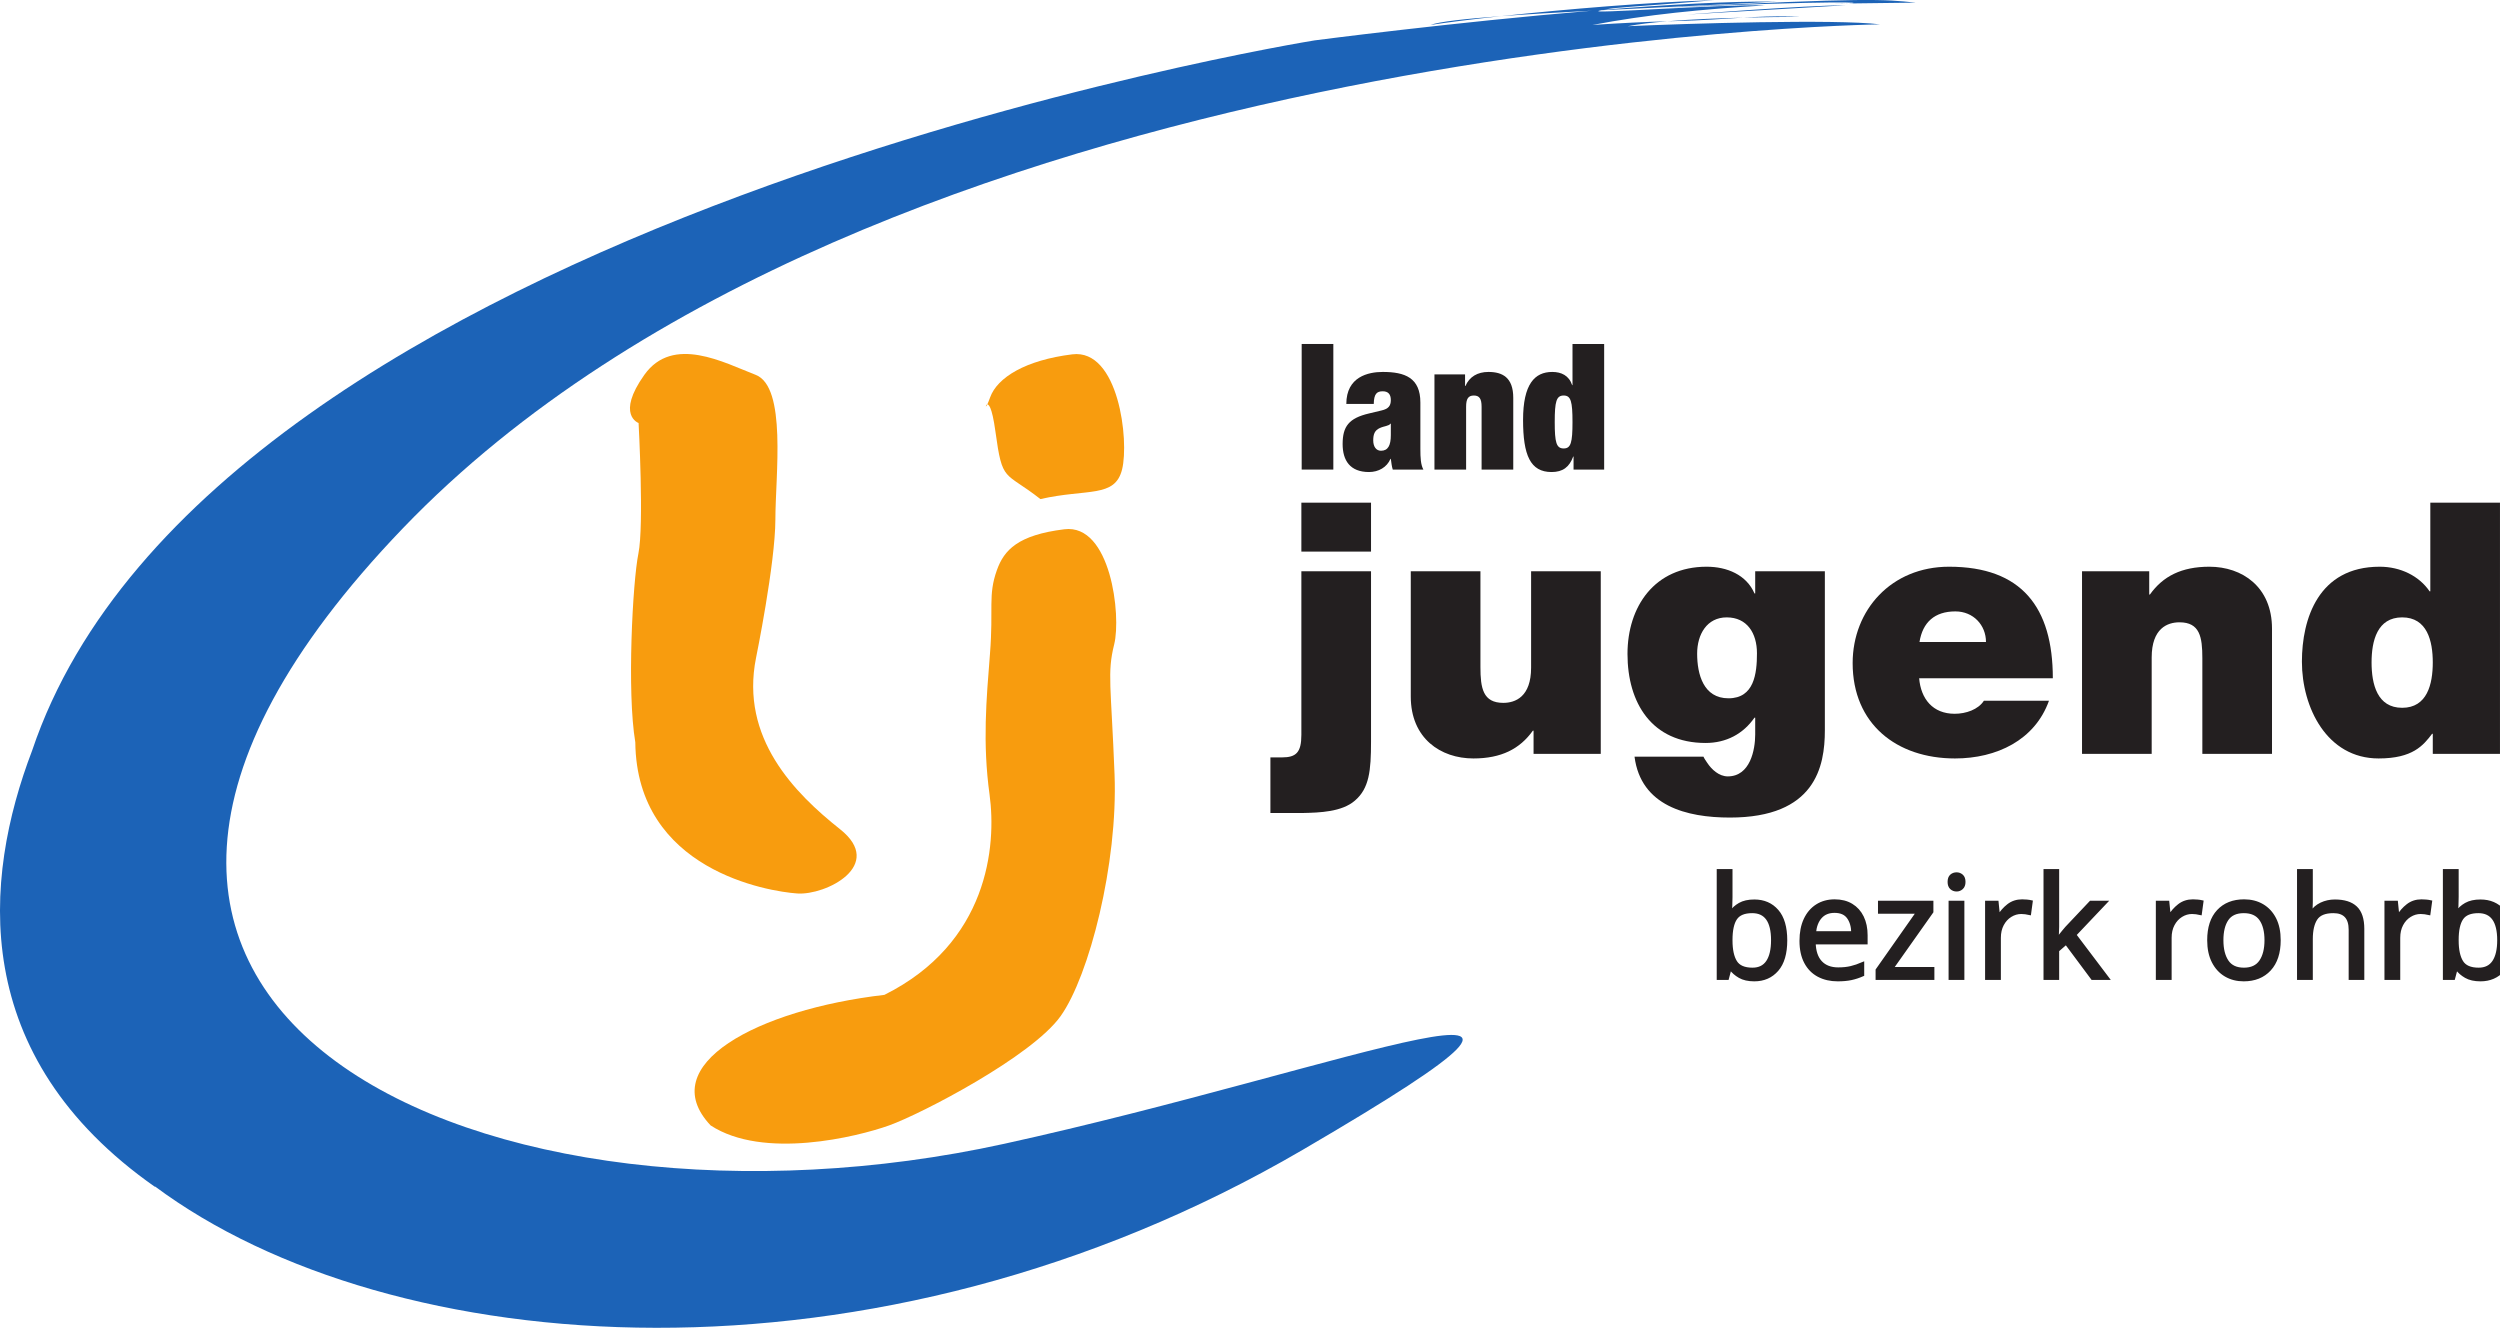
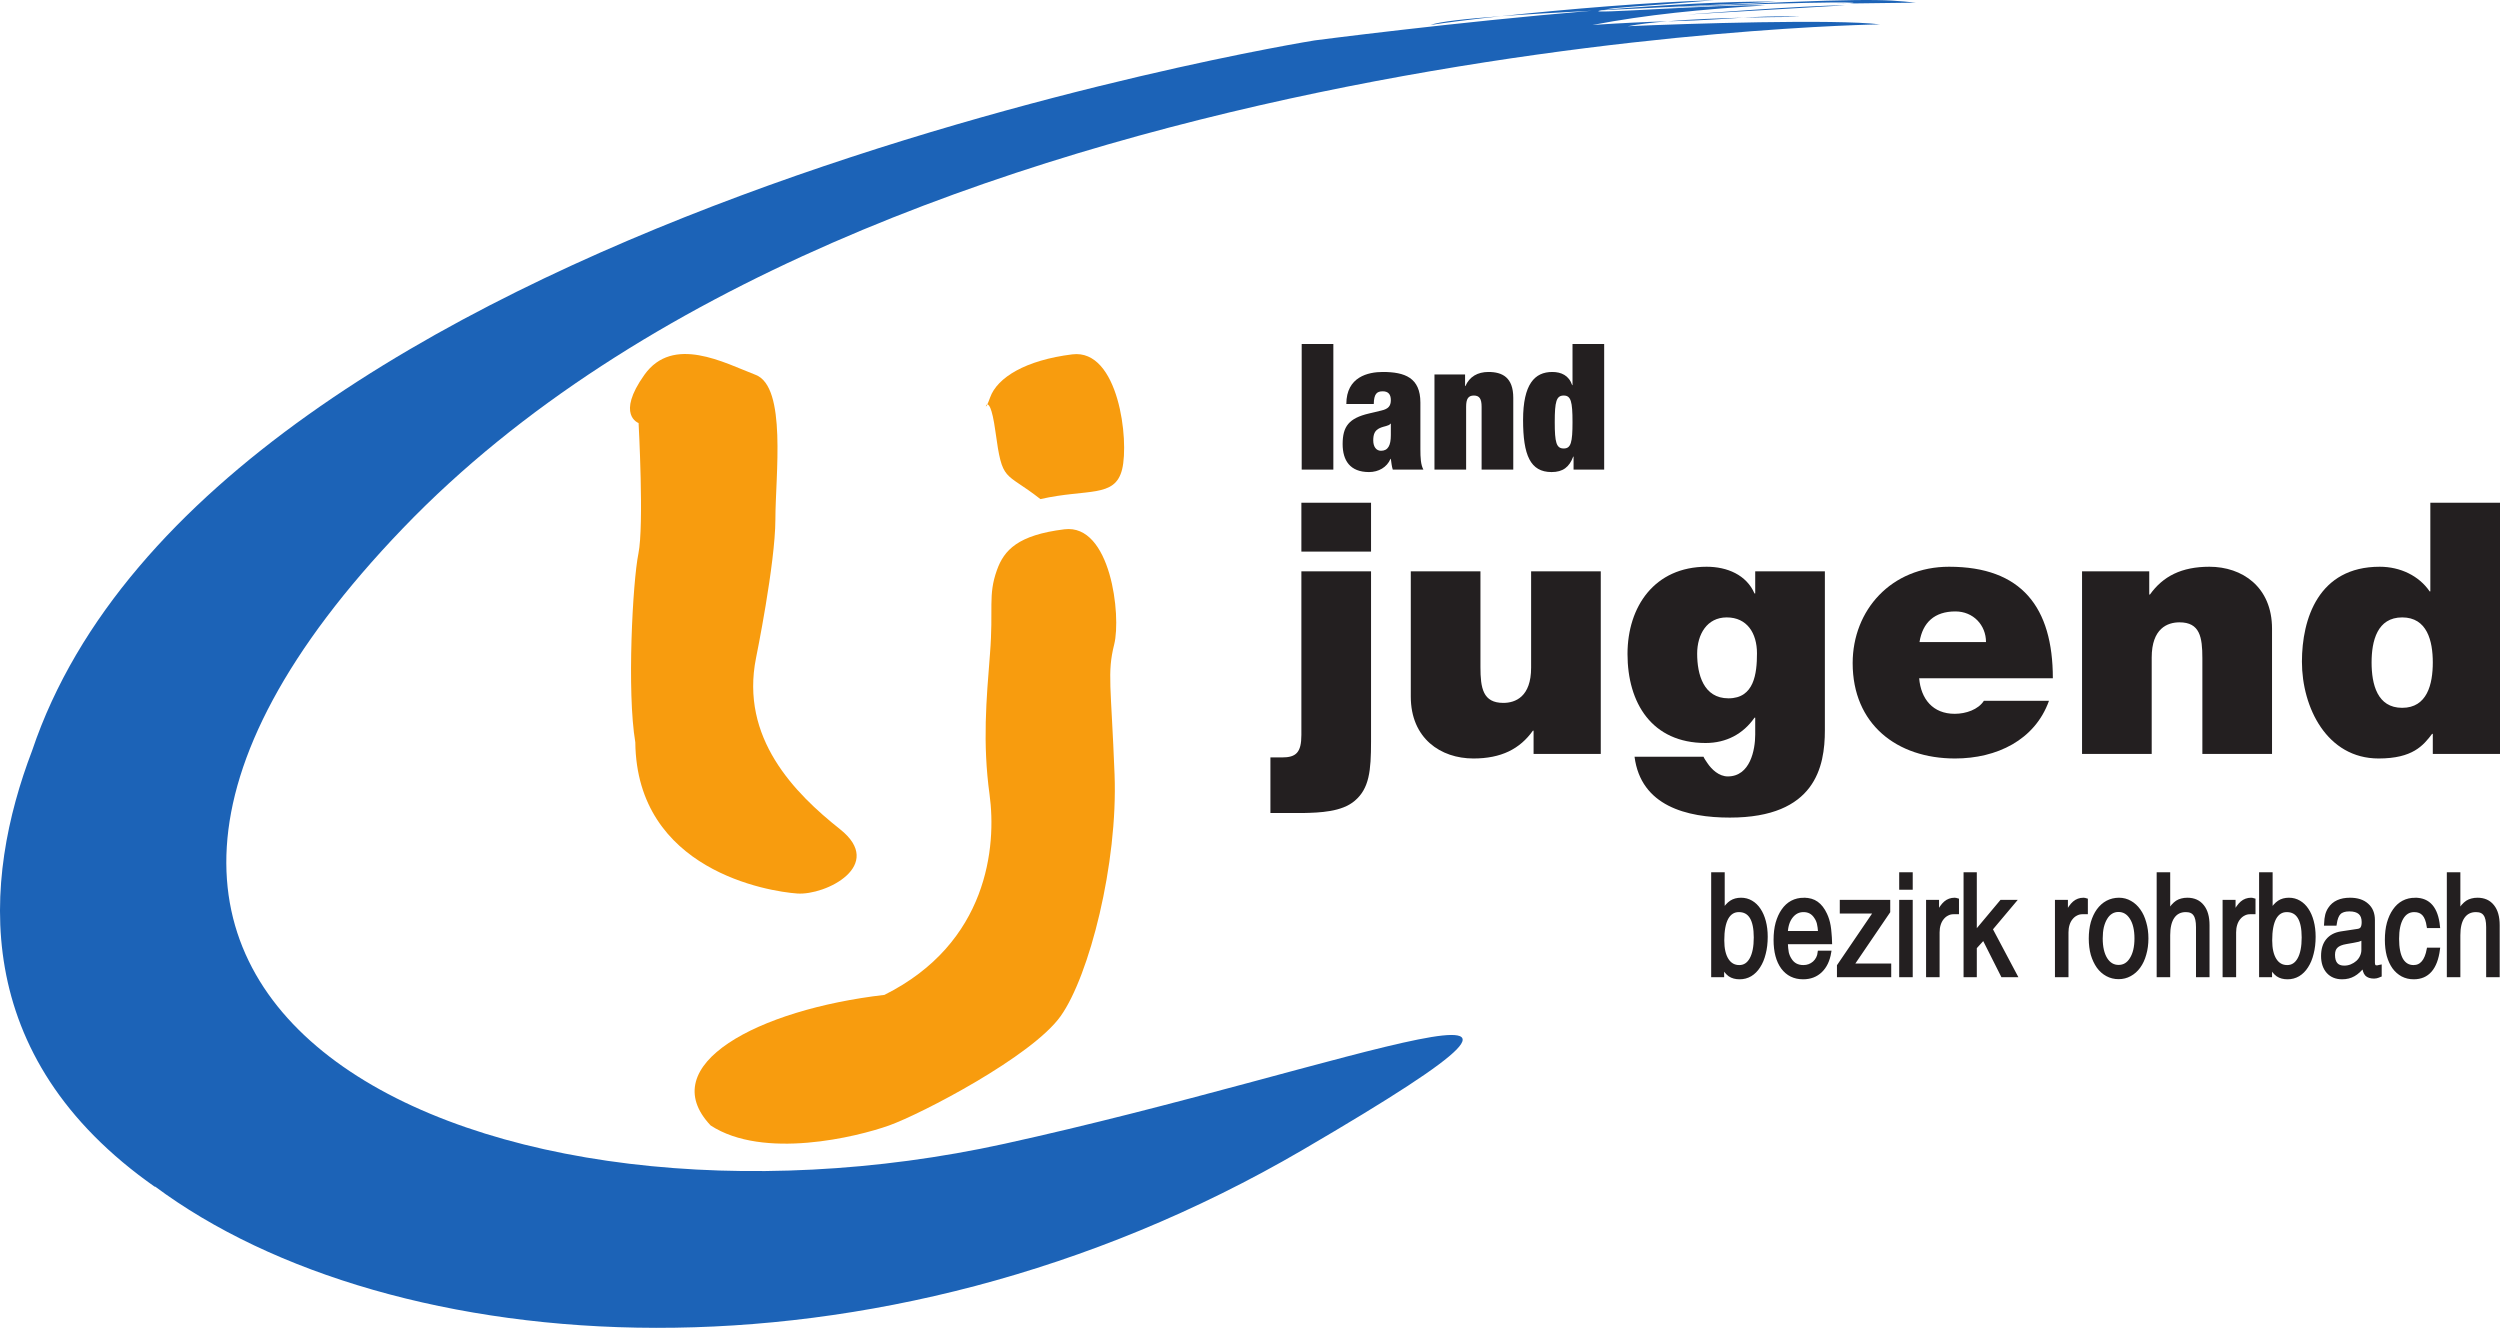
- <svg xmlns="http://www.w3.org/2000/svg" version="1.1" id="svg2" width="565.493" height="300.347" viewBox="0 0 565.493 300.347">
+ <svg xmlns="http://www.w3.org/2000/svg" version="1.1" id="svg2" width="565.488" height="300.352" viewBox="0 0 565.488 300.352">
  <defs id="defs6" />
-   <g id="g8" transform="matrix(1.333333,0,0,-1.333333,0,300.3467)">
+   <g id="g8" transform="matrix(1.333333,0,0,-1.333333,2.631799e-5,300.352)">
    <g id="g10" transform="scale(0.1)">
      <path d="m 1691.21,1285.4 c -15.4,-43.27 -5.54,-63.54 -11.71,-141.63 -6.17,-78.1 -12.74,-151.231 -0.75,-239.079 12.01,-87.871 -2.55,-251.992 -178.34,-339.839 -215.03,-25 -391.63,-118.973 -294.86,-221.493 89.47,-58.507 248.32,-19.507 302.83,0 54.54,19.532 242.46,117.153 291,185.493 48.55,68.339 97.28,258.687 91.43,410 -5.86,151.318 -12.79,171.798 -0.61,220.618 12.17,48.82 -5.77,205 -84.52,195.24 -78.77,-9.76 -102.3,-35.15 -114.47,-69.31" style="fill:#f89c0e;fill-opacity:1;fill-rule:nonzero;stroke:none" id="path12" />
      <path d="m 1679.65,1578.28 c -15.39,-43.28 -2.91,30.01 9.08,-57.84 12,-87.88 14.83,-66.29 76.3,-114.5 79.79,18.07 126.4,1.5 138.57,50.31 12.18,48.83 -5.76,205 -84.51,195.23 -78.77,-9.74 -127.25,-39.04 -139.44,-73.2" style="fill:#f89c0e;fill-opacity:1;fill-rule:nonzero;stroke:none" id="path14" />
      <path d="m 1083.34,1534.98 c 0,0 9.44,-173.71 -0.29,-221.39 -9.74,-47.69 -19.69,-235.02 -5.27,-320.192 2.3,-217.578 226.29,-253.16 274.69,-256.558 48.35,-3.418 150.03,47.672 72.71,108.98 -77.34,61.309 -169.79,155 -142.6,290.64 0,0 32.73,160.1 32.84,235.02 0.09,74.95 19.65,224.81 -33.54,245.24 -53.22,20.45 -140.24,68.12 -188.73,0 -48.5,-68.11 -9.81,-81.74 -9.81,-81.74" style="fill:#f89c0e;fill-opacity:1;fill-rule:nonzero;stroke:none" id="path16" />
      <path d="m 2957.36,2222.68 c -40.28,-0.97 -87.35,-2.77 -128.75,-6.19 4.51,0.12 8.96,0.24 13.3,0.34 44.49,1 81.19,3.83 115.45,5.85 z m 232.01,-11.4 c -75.55,9.27 -327.73,1.36 -427.99,-3.13 18.28,3.52 41.68,6.23 67.23,8.34 -36.39,-1.01 -77.89,-2.92 -127.13,-6.22 92.93,17.67 183.81,26.53 293.28,33.18 -76.41,2.2 -309.8,-15.48 -280.88,-8.87 1.02,0.24 2.01,0.46 2.99,0.67 103.93,5.24 215,9.96 296.46,14.7 -80.58,0.68 -185.6,-5.28 -292.42,-13.87 24.67,4.86 45.32,4.04 187.11,16.2 -105.82,-3.02 -252.11,-15.32 -361.19,-27.05 44.59,3.27 97.72,6.31 153.52,9.18 -234.24,-19.5 -470.15,-50.33 -470.15,-50.33 0,0 -1871.208,-300.69 -2175.641,-1204.65 C -28.957,760.629 -54.988,461.5 263.66,238.559 c -0.508,0.601 -0.957,1.222 -1.465,1.82 399.809,-297.938 1219.655,-363.617 1947.985,61.672 611.22,356.937 78.43,138.597 -506.44,10.14 C 838.977,122.27 -114.504,525.84 683.762,1356.7 1482.02,2187.54 3189.37,2211.28 3189.37,2211.28 Z M 3034,2224.69 c -25.59,0.63 -50.43,-0.46 -76.64,-2.01 73.36,1.78 124.12,0.84 76.64,2.01 z m 102.46,22.03 -27.97,-0.35 c 11.17,-0.17 21.33,0.02 27.97,0.35 z m 0,0 113.61,1.43 c -55.5,5.63 -76.4,8.92 -428.94,-8.71 306.85,12.75 344.26,8.73 315.33,7.28 z m -5.51,-3.07 c -68.14,0 -268.38,-15.68 -268.38,-15.68 z m -584.12,-18.42 c -60.7,-4.46 -105.64,-9.38 -120.02,-14.96 26.84,4.21 69.44,9.52 120.02,14.96" style="fill:#1c63b7;fill-opacity:1;fill-rule:nonzero;stroke:none" id="path18" />
      <path d="m 2208.27,1669.05 h 53.71 v -213.07 h -53.71 v 213.07" style="fill:#231f20;fill-opacity:1;fill-rule:nonzero;stroke:none" id="path20" />
      <path d="m 2359.51,1514.48 v 19.39 h -0.6 c -2.99,-4.17 -10.45,-3.87 -18.2,-7.46 -8.36,-3.87 -11.05,-10.15 -11.05,-20.89 0,-10.74 5.08,-17.61 13.14,-17.61 11.93,0 16.71,8.96 16.71,26.57 z m 3.28,-58.5 c -1.79,5.67 -2.38,11.65 -3.28,18.21 h -0.6 c -5.97,-14.32 -20.29,-22.39 -36.41,-22.39 -32.23,0 -44.76,19.7 -44.76,47.46 0,29.83 10.44,43.87 44.76,51.92 l 21.19,5.07 c 11.64,2.69 15.82,7.76 15.82,17.61 0,9.85 -4.48,14.93 -13.73,14.93 -10.15,0 -14.93,-4.49 -15.22,-21.5 h -46.55 c 0,46.26 37.3,54.32 61.77,54.32 37.6,0 63.86,-9.85 63.86,-51.93 v -78.78 c 0,-14.92 0.6,-26.56 5.07,-34.92 h -51.92" style="fill:#231f20;fill-opacity:1;fill-rule:nonzero;stroke:none" id="path22" />
      <path d="m 2433.52,1617.43 h 51.92 v -19.7 h 0.6 c 6.87,15.82 20.59,23.88 39.09,23.88 23.58,0 42.08,-9.25 42.08,-43.87 v -121.76 h -53.72 v 106.54 c 0,13.43 -3.58,19.1 -13.12,19.1 -9.55,0 -13.14,-5.67 -13.14,-19.1 v -106.54 h -53.71 v 161.45" style="fill:#231f20;fill-opacity:1;fill-rule:nonzero;stroke:none" id="path24" />
      <path d="m 2652.79,1491.8 c 12.23,0 14.92,10.14 14.92,44.75 0,34.92 -2.69,45.07 -14.92,45.07 -12.53,0 -15.22,-10.15 -15.22,-45.07 0,-34.61 2.69,-44.75 15.22,-44.75 z m 14.92,177.25 h 53.71 v -213.07 h -51.92 v 22.09 h -0.6 c -6.56,-17.91 -17.61,-26.27 -36.71,-26.27 -36.1,0 -48.34,28.66 -48.34,88.34 0,60.88 19.7,81.47 49.54,81.47 15.22,0 28.35,-5.97 33.72,-22.38 h 0.6 v 69.82" style="fill:#231f20;fill-opacity:1;fill-rule:nonzero;stroke:none" id="path26" />
      <path d="m 2325.92,1316.84 h -118.18 v 82.96 h 118.18 z m -170.7,-349.149 h 19.7 c 23.87,0 32.82,8.348 32.82,38.189 v 277.54 h 118.18 V 994.539 c 0,-49.539 -2.99,-79.367 -27.46,-100.258 -22.08,-19.101 -59.68,-20.293 -87.73,-20.902 h -55.51 v 94.312" style="fill:#231f20;fill-opacity:1;fill-rule:nonzero;stroke:none" id="path28" />
      <path d="m 2715.65,973.66 h -113.99 v 39.39 h -1.2 c -22.09,-31.038 -53.72,-47.152 -100.87,-47.152 -55.5,0 -106.24,34.024 -106.24,105.042 v 212.48 h 118.18 v -162.35 c 0,-35.81 4.18,-60.87 38.8,-60.87 20.29,0 47.15,10.15 47.15,59.68 v 163.54 h 118.17 V 973.66" style="fill:#231f20;fill-opacity:1;fill-rule:nonzero;stroke:none" id="path30" />
      <path d="m 2932.3,1067.95 c 43.57,0 48.35,41.78 48.35,76.4 0,34.02 -16.72,60.88 -51.33,60.88 -33.43,0 -50.14,-28.65 -50.14,-61.48 0,-35.21 10.75,-75.8 53.12,-75.8 z m 163.53,-54.3 c 0,-61.478 -16.11,-148.021 -161.14,-148.021 -73.42,0 -151,19.703 -161.75,103.25 h 116.99 c 1.19,-2.981 4.18,-7.16 6.56,-10.738 7.17,-10.743 19.7,-22.68 34.62,-22.68 38.19,0 46.55,45.348 46.55,71.019 v 28.65 h -1.19 c -19.1,-27.45 -47.75,-42.97 -82.96,-42.97 -91.32,0 -132.5,68.04 -132.5,151 0,80.57 45.96,148.02 134.29,148.02 34.62,0 67.44,-13.73 81.17,-45.37 h 1.19 v 37.61 h 118.17 v -269.77" style="fill:#231f20;fill-opacity:1;fill-rule:nonzero;stroke:none" id="path32" />
      <path d="m 3369.18,1163.45 c 0,28.65 -21.48,51.92 -51.92,51.92 -35.21,0 -55.51,-18.5 -60.88,-51.92 z m -113.39,-61.47 c 2.97,-35.22 23.27,-60.29 60.27,-60.29 19.1,0 39.99,7.17 49.54,22.09 h 110.42 c -23.88,-66.839 -88.94,-97.882 -159.35,-97.882 -99.09,0 -173.69,58.492 -173.69,161.742 0,90.12 65.66,163.54 163.54,163.54 122.95,0 176.06,-68.64 176.06,-189.2 h -226.79" style="fill:#231f20;fill-opacity:1;fill-rule:nonzero;stroke:none" id="path34" />
      <path d="m 3532.11,1283.42 h 114 v -39.4 h 1.2 c 22.08,31.04 53.71,47.16 100.86,47.16 55.51,0 106.24,-34.03 106.24,-105.05 V 973.66 h -118.17 v 162.33 c 0,35.82 -4.18,60.88 -38.8,60.88 -20.3,0 -47.15,-10.14 -47.15,-59.68 V 973.66 h -118.18 v 309.76" style="fill:#231f20;fill-opacity:1;fill-rule:nonzero;stroke:none" id="path36" />
      <path d="m 4075.24,1205.23 c -42.37,0 -51.92,-39.99 -51.92,-76.4 0,-37 9.55,-76.99 51.92,-76.99 42.37,0 51.92,39.99 51.92,76.99 0,36.41 -9.55,76.4 -51.92,76.4 z m 165.92,-231.57 h -114 v 34.02 h -1.19 c -14.92,-19.7 -32.83,-41.782 -90.72,-41.782 -87.74,0 -130.11,86.532 -130.11,164.132 0,72.81 28.05,161.15 131.9,161.15 35.21,0 66.84,-15.52 84.75,-41.79 h 1.19 v 150.41 h 118.18 V 973.66" style="fill:#231f20;fill-opacity:1;fill-rule:nonzero;stroke:none" id="path38" />
-       <text xml:space="preserve" style="font-style:normal;font-variant:normal;font-weight:normal;font-stretch:normal;font-size:240px;font-family:Helvetica-Narrow;-inkscape-font-specification:'Helvetica-Narrow, Normal';font-variant-ligatures:normal;font-variant-caps:normal;font-variant-numeric:normal;font-variant-east-asian:normal;fill:#231f20;fill-opacity:1;stroke:#231f20;stroke-width:5.669;stroke-opacity:1" x="2894.808" y="-593.011" id="text1" transform="scale(1,-1)">
-         <tspan id="tspan1" style="font-style:normal;font-variant:normal;font-weight:normal;font-stretch:normal;font-size:240px;font-family:Helvetica-Narrow;-inkscape-font-specification:'Helvetica-Narrow, Normal';font-variant-ligatures:normal;font-variant-caps:normal;font-variant-numeric:normal;font-variant-east-asian:normal;fill:#231f20;fill-opacity:1;stroke:#231f20;stroke-width:5.669;stroke-opacity:1" x="2894.808" y="-593.011">bezirk rohrbach</tspan>
-       </text>
+       <path id="text1" style="font-style:normal;font-variant:normal;font-weight:normal;font-stretch:normal;font-size:240px;font-family:Helvetica-Narrow;-inkscape-font-specification:'Helvetica-Narrow, Normal';font-variant-ligatures:normal;font-variant-caps:normal;font-variant-numeric:normal;font-variant-east-asian:normal;fill:#231f20;fill-opacity:1;stroke:#231f20;stroke-width:5.669;stroke-opacity:1" d="M 2905.789,770.046 V 597.722 h 16.318 v 16.333 c 3.84,-7.2 7.926,-12.326 12.246,-15.366 4.48,-3.04 10.082,-4.556 16.802,-4.556 6.72,0 12.797,1.59 18.237,4.79 5.6,3.36 10.325,8.085 14.165,14.165 4,6.08 7.031,13.361 9.111,21.841 2.24,8.48 3.369,18.004 3.369,28.564 0,9.44 -1.04,18.073 -3.12,25.913 -2.08,7.84 -4.963,14.482 -8.643,19.922 -3.68,5.6 -8.167,9.924 -13.447,12.964 -5.12,3.04 -10.87,4.556 -17.27,4.556 -6.56,0 -12.162,-1.516 -16.802,-4.556 -4.64,-3.04 -9.202,-8.166 -13.682,-15.366 v 63.12 z m 318.955,0 v -23.994 h 17.285 v 23.994 z m 109.204,0 V 597.722 h 16.802 v 47.52 l 14.399,15.85 31.919,-63.369 h 22.324 l -41.763,78.721 39.36,46.802 h -21.841 l -44.399,-53.042 v 99.844 z m 327.598,0 V 597.722 h 17.285 v 68.408 c 0,13.44 2.481,23.752 7.441,30.952 5.12,7.36 12.401,11.045 21.841,11.045 7.2,0 12.312,-2.244 15.351,-6.724 3.2,-4.32 4.805,-11.512 4.805,-21.592 v -82.09 h 17.285 v 85.444 c 0,13.92 -3.046,24.648 -9.126,32.168 -6.08,7.68 -14.639,11.514 -25.679,11.514 -3.52,0 -6.715,-0.401 -9.595,-1.201 -2.72,-0.64 -5.365,-1.754 -7.925,-3.354 -2.4,-1.6 -4.792,-3.769 -7.192,-6.489 -2.24,-2.72 -4.647,-5.989 -7.207,-9.829 v 64.072 z m 173.76,0 V 597.722 h 16.333 v 16.333 c 3.84,-7.2 7.911,-12.326 12.231,-15.366 4.48,-3.04 10.082,-4.556 16.802,-4.556 6.72,0 12.797,1.59 18.237,4.79 5.6,3.36 10.325,8.085 14.165,14.165 4,6.08 7.031,13.361 9.111,21.841 2.24,8.48 3.369,18.004 3.369,28.564 0,9.44 -1.04,18.073 -3.12,25.913 -2.08,7.84 -4.963,14.482 -8.643,19.922 -3.68,5.6 -8.167,9.924 -13.447,12.964 -5.12,3.04 -10.87,4.556 -17.27,4.556 -6.56,0 -12.162,-1.516 -16.802,-4.556 -4.64,-3.04 -9.202,-8.166 -13.682,-15.366 v 63.12 z m 318.486,0 V 597.722 h 17.285 v 68.408 c 0,13.44 2.467,23.752 7.427,30.952 5.12,7.36 12.401,11.045 21.841,11.045 7.2,0 12.326,-2.244 15.366,-6.724 3.2,-4.32 4.805,-11.512 4.805,-21.592 v -82.09 h 17.271 v 85.444 c 0,13.92 -3.031,24.648 -9.111,32.168 -6.08,7.68 -14.639,11.514 -25.679,11.514 -3.52,0 -6.729,-0.401 -9.609,-1.201 -2.72,-0.64 -5.35,-1.754 -7.91,-3.354 -2.4,-1.6 -4.807,-3.769 -7.207,-6.489 -2.24,-2.72 -4.632,-5.989 -7.192,-9.829 v 64.072 z M 3060.345,726.848 c -7.52,0 -14.311,-1.605 -20.391,-4.805 -5.92,-3.2 -10.957,-7.836 -15.117,-13.916 -4.16,-5.92 -7.444,-13.112 -9.844,-21.592 -2.24,-8.32 -3.354,-17.77 -3.354,-28.33 0,-20 4.146,-35.676 12.466,-47.036 8.48,-11.36 20.085,-17.036 34.805,-17.036 12,0 21.926,3.759 29.766,11.279 7.84,7.52 12.877,18.07 15.117,31.67 h -17.285 c -0.8,-7.2 -3.757,-13.114 -8.877,-17.754 -5.12,-4.48 -11.197,-6.724 -18.237,-6.724 -10.24,0 -17.848,4.16 -22.808,12.48 -2.24,3.52 -3.83,7.368 -4.79,11.528 -0.8,4.16 -1.365,9.836 -1.685,17.036 h 75.117 c -0.16,5.92 -0.472,11.195 -0.952,15.835 -0.32,4.64 -0.81,8.8 -1.45,12.48 -0.64,3.68 -1.428,7.038 -2.388,10.078 -0.96,3.2 -2.163,6.32 -3.603,9.36 -4,8.64 -8.963,15.044 -14.883,19.204 -5.76,4.16 -12.966,6.24 -21.607,6.24 z m 255.601,0 c -6.08,0 -11.355,-1.917 -15.835,-5.757 -4.32,-3.68 -8.793,-10.084 -13.433,-19.204 v 21.357 h -16.333 V 597.722 h 17.285 V 670.935 c 0,4.8 0.639,9.273 1.919,13.433 1.28,4.16 3.123,7.682 5.522,10.562 2.4,3.04 5.194,5.358 8.393,6.958 3.2,1.76 6.722,2.637 10.562,2.637 h 6.489 v 21.606 c -0.8,0.32 -1.528,0.483 -2.168,0.483 -0.64,0.16 -1.442,0.234 -2.402,0.234 z m 218.643,0 c -6.08,0 -11.355,-1.917 -15.835,-5.757 -4.32,-3.68 -8.807,-10.084 -13.447,-19.204 v 21.357 h -16.318 V 597.722 h 17.285 V 670.935 c 0,4.8 0.639,9.273 1.919,13.433 1.28,4.16 3.123,7.682 5.522,10.562 2.4,3.04 5.194,5.358 8.393,6.958 3.2,1.76 6.721,2.637 10.562,2.637 h 6.489 v 21.606 c -0.8,0.32 -1.528,0.483 -2.168,0.483 -0.64,0.16 -1.442,0.234 -2.402,0.234 z m 60.249,0 c -7.2,0 -13.842,-1.605 -19.922,-4.805 -5.92,-3.2 -11.046,-7.762 -15.366,-13.682 -4.16,-5.76 -7.444,-12.714 -9.844,-20.874 -2.24,-8.16 -3.354,-17.194 -3.354,-27.114 0,-9.76 1.115,-18.72 3.354,-26.88 2.4,-8 5.684,-14.969 9.844,-20.889 4.16,-5.76 9.197,-10.233 15.117,-13.433 5.92,-3.2 12.399,-4.805 19.439,-4.805 7.04,0 13.444,1.605 19.204,4.805 5.92,3.2 10.957,7.673 15.117,13.433 4.32,5.92 7.604,12.963 9.844,21.123 2.4,8.16 3.604,17.12 3.604,26.88 0,9.76 -1.204,18.646 -3.604,26.646 -2.24,8.16 -5.435,15.114 -9.595,20.874 -4.16,5.92 -9.123,10.482 -14.883,13.682 -5.76,3.36 -12.075,5.039 -18.955,5.039 z m 224.15,0 c -6.08,0 -11.355,-1.917 -15.835,-5.757 -4.32,-3.68 -8.807,-10.084 -13.447,-19.204 v 21.357 h -16.318 V 597.722 h 17.285 V 670.935 c 0,4.8 0.639,9.273 1.919,13.433 1.28,4.16 3.123,7.682 5.522,10.562 2.4,3.04 5.194,5.358 8.393,6.958 3.2,1.76 6.722,2.637 10.562,2.637 h 6.489 v 21.606 c -0.8,0.32 -1.528,0.483 -2.168,0.483 -0.64,0.16 -1.442,0.234 -2.402,0.234 z m 167.769,0 c -16.16,0 -27.69,-5.275 -34.57,-15.835 -2.24,-3.36 -3.83,-6.971 -4.79,-10.811 -0.96,-3.68 -1.599,-8.717 -1.919,-15.117 h 15.835 c 1.28,8.96 3.687,15.201 7.207,18.721 3.68,3.68 9.356,5.522 17.036,5.522 15.84,0 23.76,-6.954 23.76,-20.874 0,-4.64 -0.728,-8.087 -2.168,-10.327 -1.44,-2.24 -3.758,-3.592 -6.958,-4.072 l -28.564,-4.321 c -10.08,-1.6 -17.836,-5.76 -23.276,-12.48 -5.28,-6.56 -7.91,-15.371 -7.91,-26.411 0,-11.2 2.957,-20.16 8.877,-26.88 5.92,-6.56 13.914,-9.829 23.994,-9.829 7.36,0 13.838,1.59 19.439,4.79 5.76,3.2 11.451,8.401 17.051,15.601 0.64,-7.04 2.23,-11.988 4.79,-14.868 2.72,-2.88 7.044,-4.321 12.964,-4.321 2.4,0 5.045,0.55 7.925,1.67 0.64,0.32 1.041,0.483 1.201,0.483 0.32,0 0.632,0.074 0.952,0.234 v 15.366 l -1.201,-0.234 -2.871,-0.718 h -1.934 c -3.68,0 -5.508,2.467 -5.508,7.427 v 72.246 c 0,11.04 -3.522,19.599 -10.562,25.679 -6.88,6.24 -16.479,9.36 -28.799,9.36 z m 110.64,0 c -7.52,0 -14.325,-1.605 -20.405,-4.805 -5.92,-3.2 -10.957,-7.836 -15.117,-13.916 -4.16,-5.92 -7.444,-13.112 -9.844,-21.592 -2.24,-8.32 -3.354,-17.77 -3.354,-28.33 0,-9.76 1.04,-18.631 3.12,-26.631 2.24,-7.84 5.36,-14.571 9.36,-20.171 4,-5.44 8.799,-9.675 14.399,-12.715 5.76,-3.04 12.149,-4.556 19.189,-4.556 23.68,0 37.603,16.003 41.763,48.003 h -16.802 c -3.68,-19.68 -12.075,-29.531 -25.195,-29.531 -8.8,0 -15.605,3.997 -20.405,11.997 -4.64,8.16 -6.958,19.928 -6.958,35.288 0,15.36 2.481,27.202 7.441,35.522 4.96,8.48 12.003,12.715 21.123,12.715 6.88,0 12.244,-2.155 16.084,-6.475 3.84,-4.16 6.47,-11.04 7.91,-20.64 h 16.802 c -3.04,30.56 -16.071,45.835 -39.111,45.835 z m -973.447,-3.604 v -17.52 h 57.363 l -62.153,-91.436 v -16.567 h 86.397 v 17.52 h -63.369 l 61.685,90.732 v 17.27 z m 100.796,0 V 597.722 h 17.285 v 125.522 z m 369.126,-14.883 c 9.12,0 16.401,-4.309 21.841,-12.949 5.44,-8.48 8.159,-20.085 8.159,-34.805 0,-14.56 -2.719,-26.165 -8.159,-34.805 -5.28,-8.64 -12.486,-12.949 -21.606,-12.949 -9.12,0 -16.386,4.309 -21.826,12.949 -5.28,8.64 -7.925,20.245 -7.925,34.805 0,7.2 0.639,13.678 1.919,19.438 1.44,5.92 3.446,10.957 6.006,15.117 2.56,4.32 5.68,7.604 9.36,9.844 3.68,2.24 7.751,3.354 12.231,3.354 z m -643.916,-0.234 c 18.72,0 28.081,-15.275 28.081,-45.835 0,-15.84 -2.407,-28.084 -7.207,-36.724 -4.8,-8.64 -11.516,-12.964 -20.156,-12.964 -8.96,0 -15.914,3.923 -20.874,11.763 -4.96,7.84 -7.441,18.806 -7.441,32.886 0,16.64 2.318,29.27 6.958,37.91 4.8,8.64 11.68,12.964 20.64,12.964 z m 109.673,0 c 8.96,0 15.84,-3.759 20.64,-11.279 2.24,-3.2 3.845,-6.722 4.805,-10.562 0.96,-3.84 1.673,-9.115 2.153,-15.835 h -57.114 c 0.48,11.36 3.437,20.483 8.877,27.363 5.44,6.88 12.32,10.312 20.64,10.312 z m 819.844,0 c 18.72,0 28.081,-15.275 28.081,-45.835 0,-15.84 -2.407,-28.084 -7.207,-36.724 -4.8,-8.64 -11.516,-12.964 -20.156,-12.964 -8.96,0 -15.914,3.923 -20.874,11.763 -4.96,7.84 -7.441,18.806 -7.441,32.886 0,16.64 2.318,29.27 6.958,37.91 4.8,8.64 11.68,12.964 20.64,12.964 z m 129.36,-46.318 v -20.64 c 0,-4 -0.877,-7.834 -2.637,-11.514 -1.6,-3.52 -3.918,-6.64 -6.958,-9.36 -2.88,-2.56 -6.238,-4.64 -10.078,-6.24 -3.84,-1.6 -7.926,-2.402 -12.246,-2.402 -12.32,0 -18.486,7.043 -18.486,21.123 0,6.24 1.679,10.95 5.039,14.15 3.36,3.36 8.962,5.678 16.802,6.958 4.96,0.8 9.046,1.528 12.246,2.168 3.36,0.64 6.079,1.19 8.159,1.67 2.08,0.64 3.685,1.294 4.805,1.934 1.28,0.64 2.394,1.353 3.354,2.153 z" />
    </g>
  </g>
</svg>
